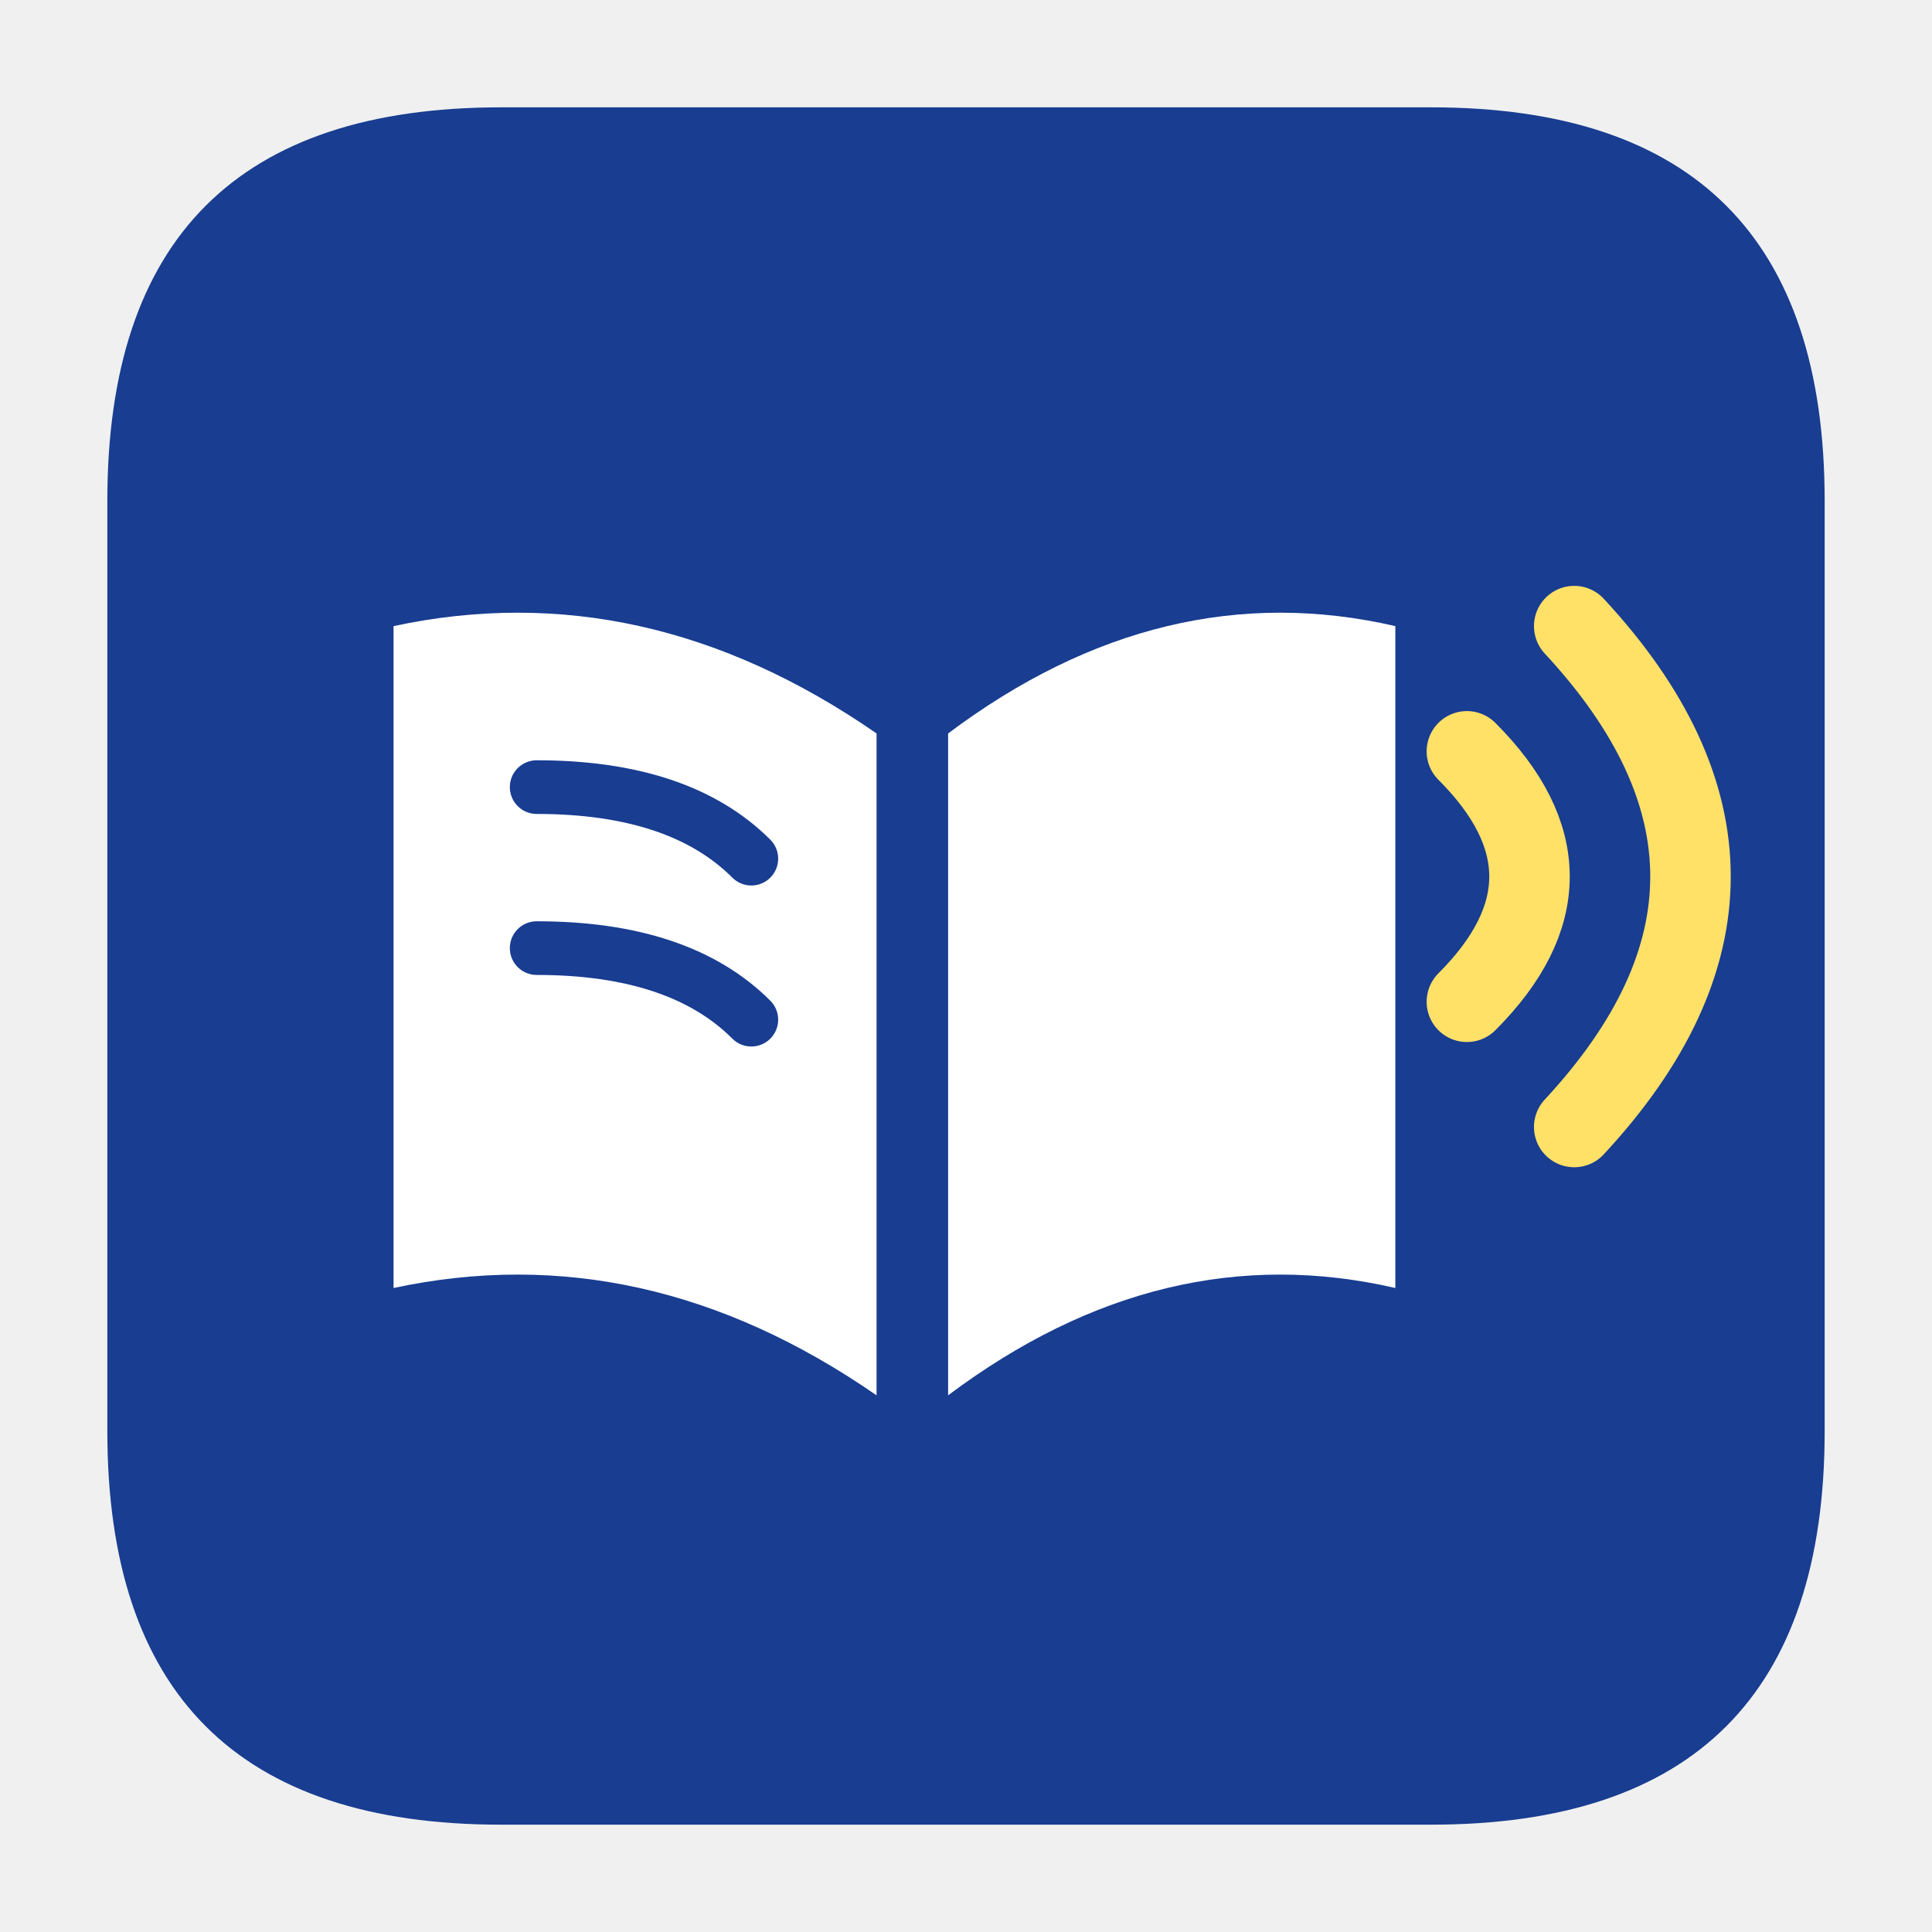
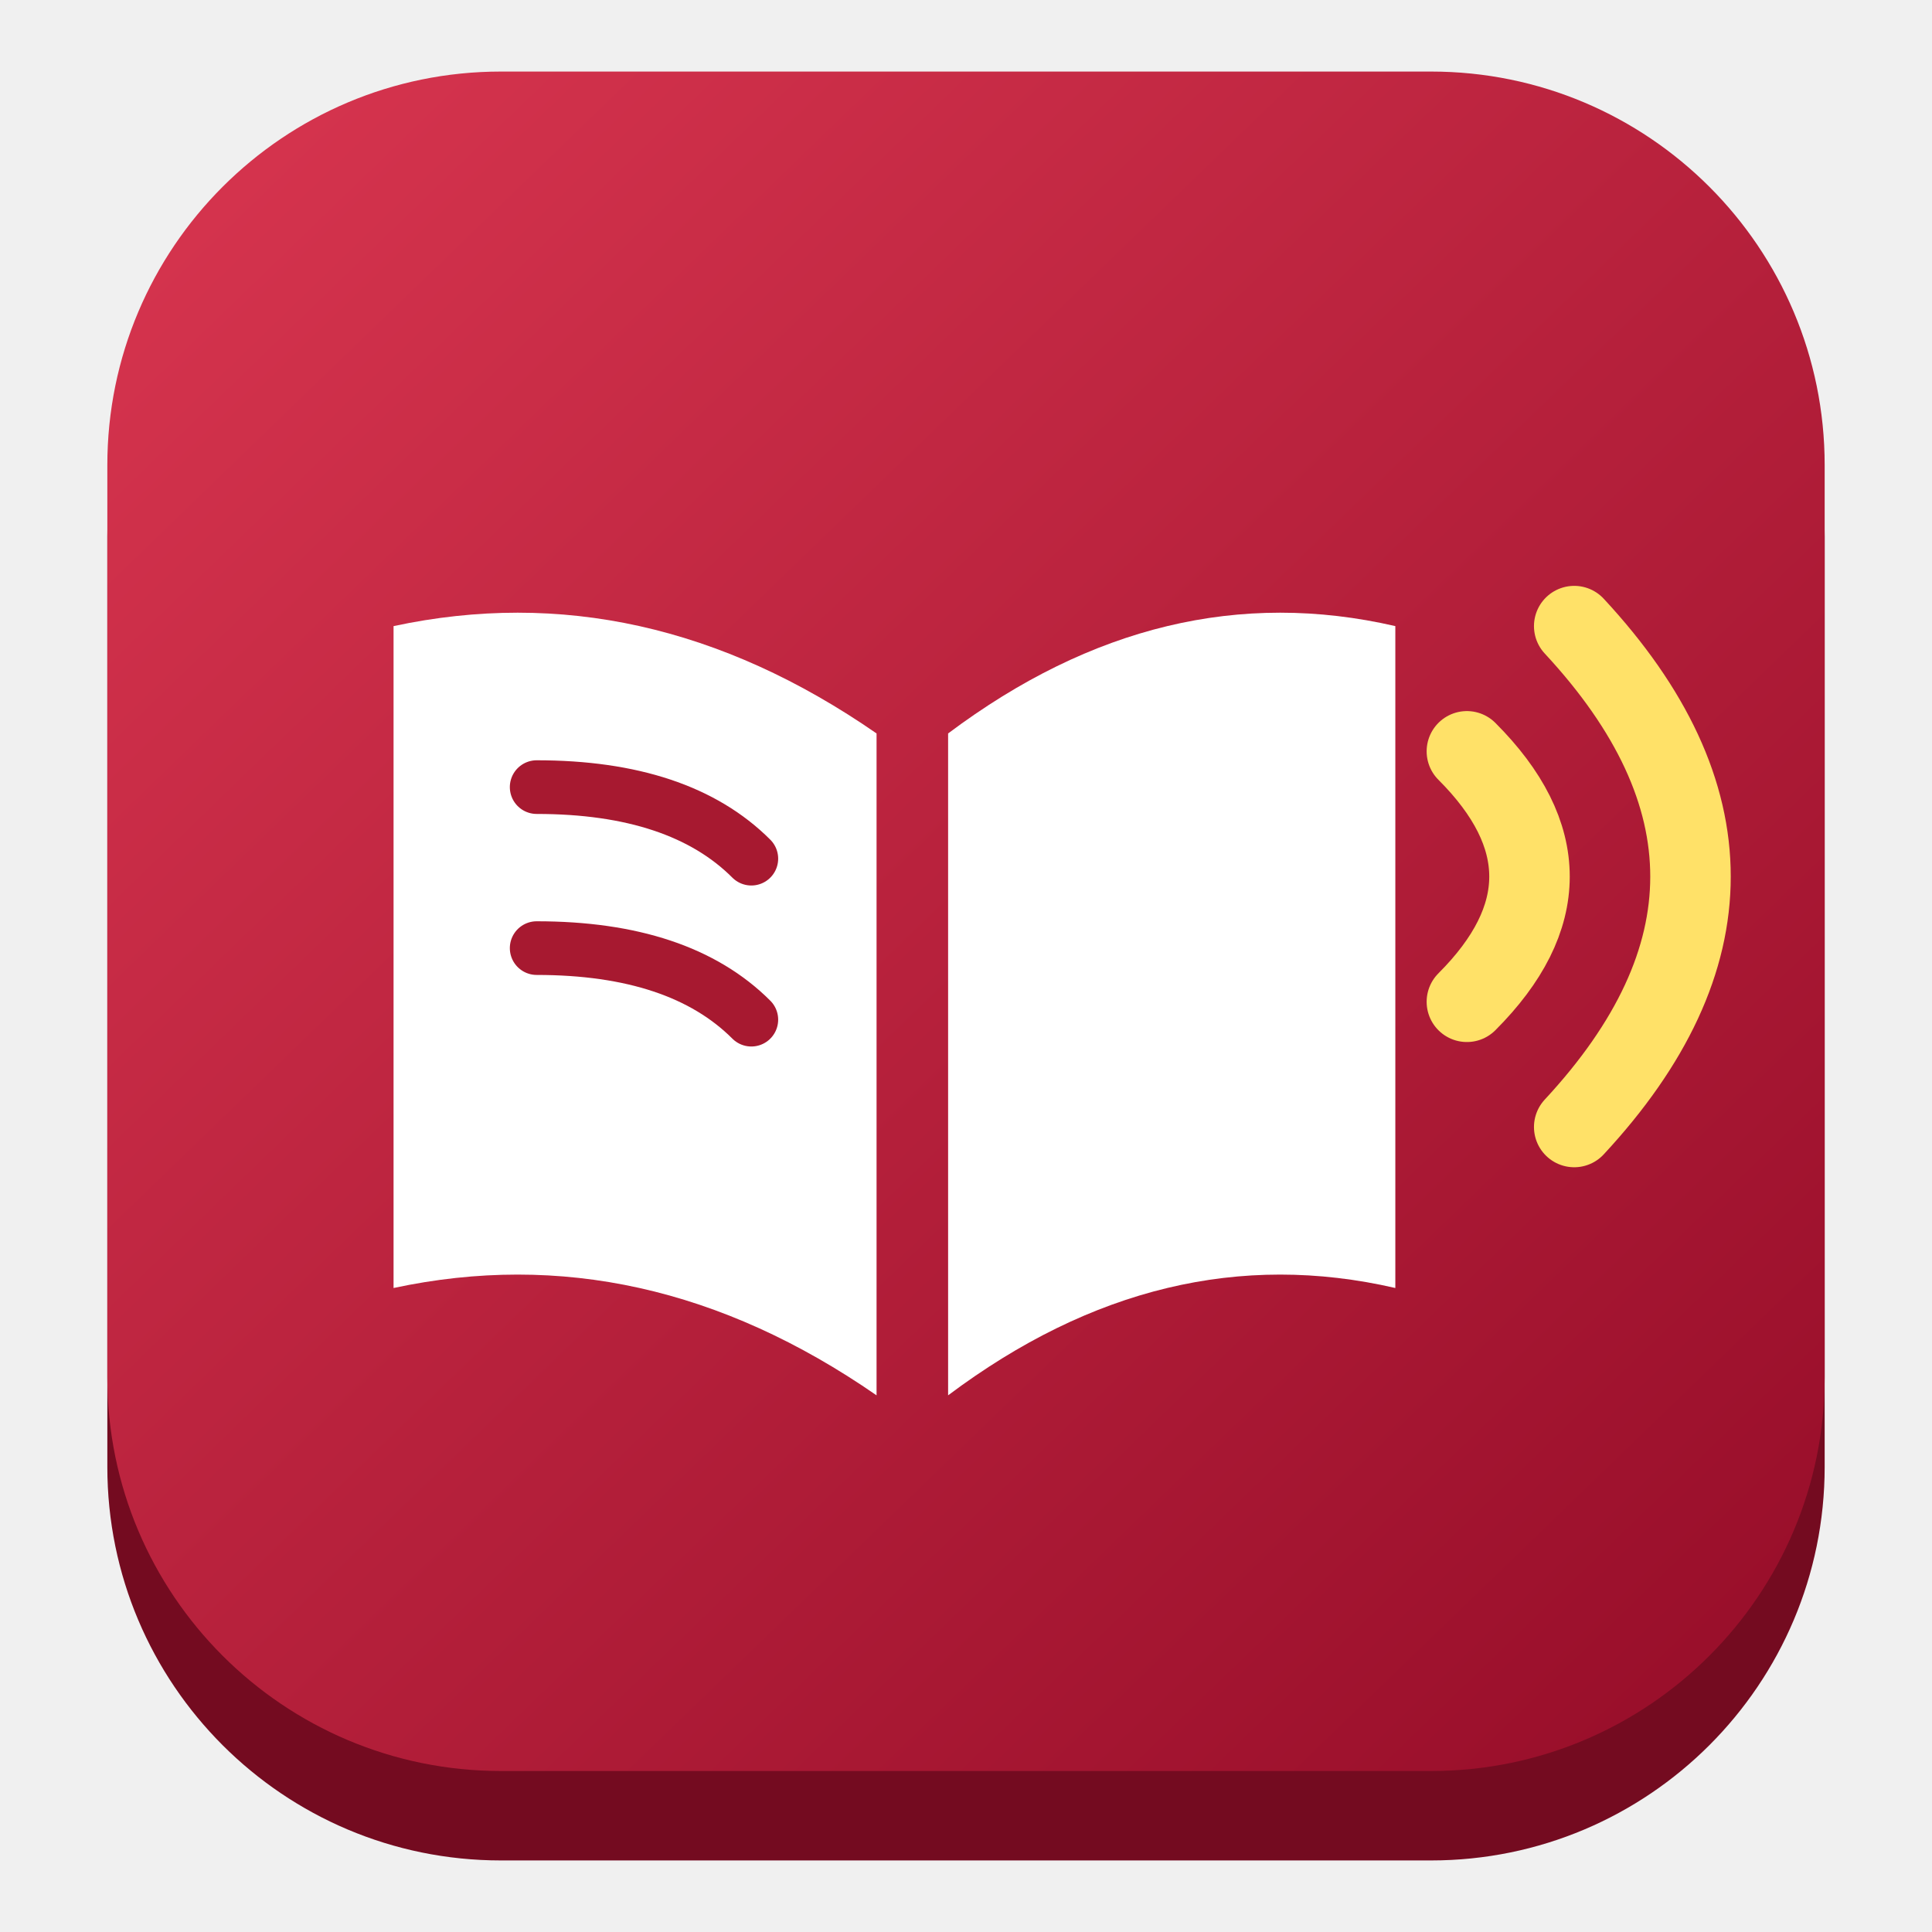
<svg xmlns="http://www.w3.org/2000/svg" width="1024" height="1024" viewBox="0 0 108 108">
-   <path d="M28,6H80Q102,6 102,28V80Q102,102 80,102H28Q6,102 6,80V28Q6,6 28,6Z" fill="#183D91" />
+   <defs>
+     <linearGradient id="red" x1="0" y1="0" x2="1" y2="1">
+       <stop stop-color="#D93650" />
+       <stop offset="1" stop-color="#950C28" />
+     </linearGradient>
+   </defs>
+   <rect x="6" y="8" width="96" height="96" rx="22" fill="#740B20" />
+   <rect x="6" y="4" width="96" height="95" rx="22" fill="url(#red)" />
  <path d="M22,35Q36,32 49,41V78Q36,69 22,72Z" fill="#FFFFFF" />
  <path d="M53,41Q65,32 78,35V72Q65,69 53,78Z" fill="#FFFFFF" />
  <path d="M82,42Q89,49 82,56 M88,35Q101,49 88,63" fill="none" stroke="#FFE168" stroke-width="4.5" stroke-linecap="round" />
-   <path d="M30 44Q38 44 42 48M30 53Q38 53 42 57" fill="none" stroke="#183D91" stroke-width="3" stroke-linecap="round" />
+   <path d="M30 44Q38 44 42 48M30 53Q38 53 42 57" fill="none" stroke="#A71930" stroke-width="3" stroke-linecap="round" />
</svg>
